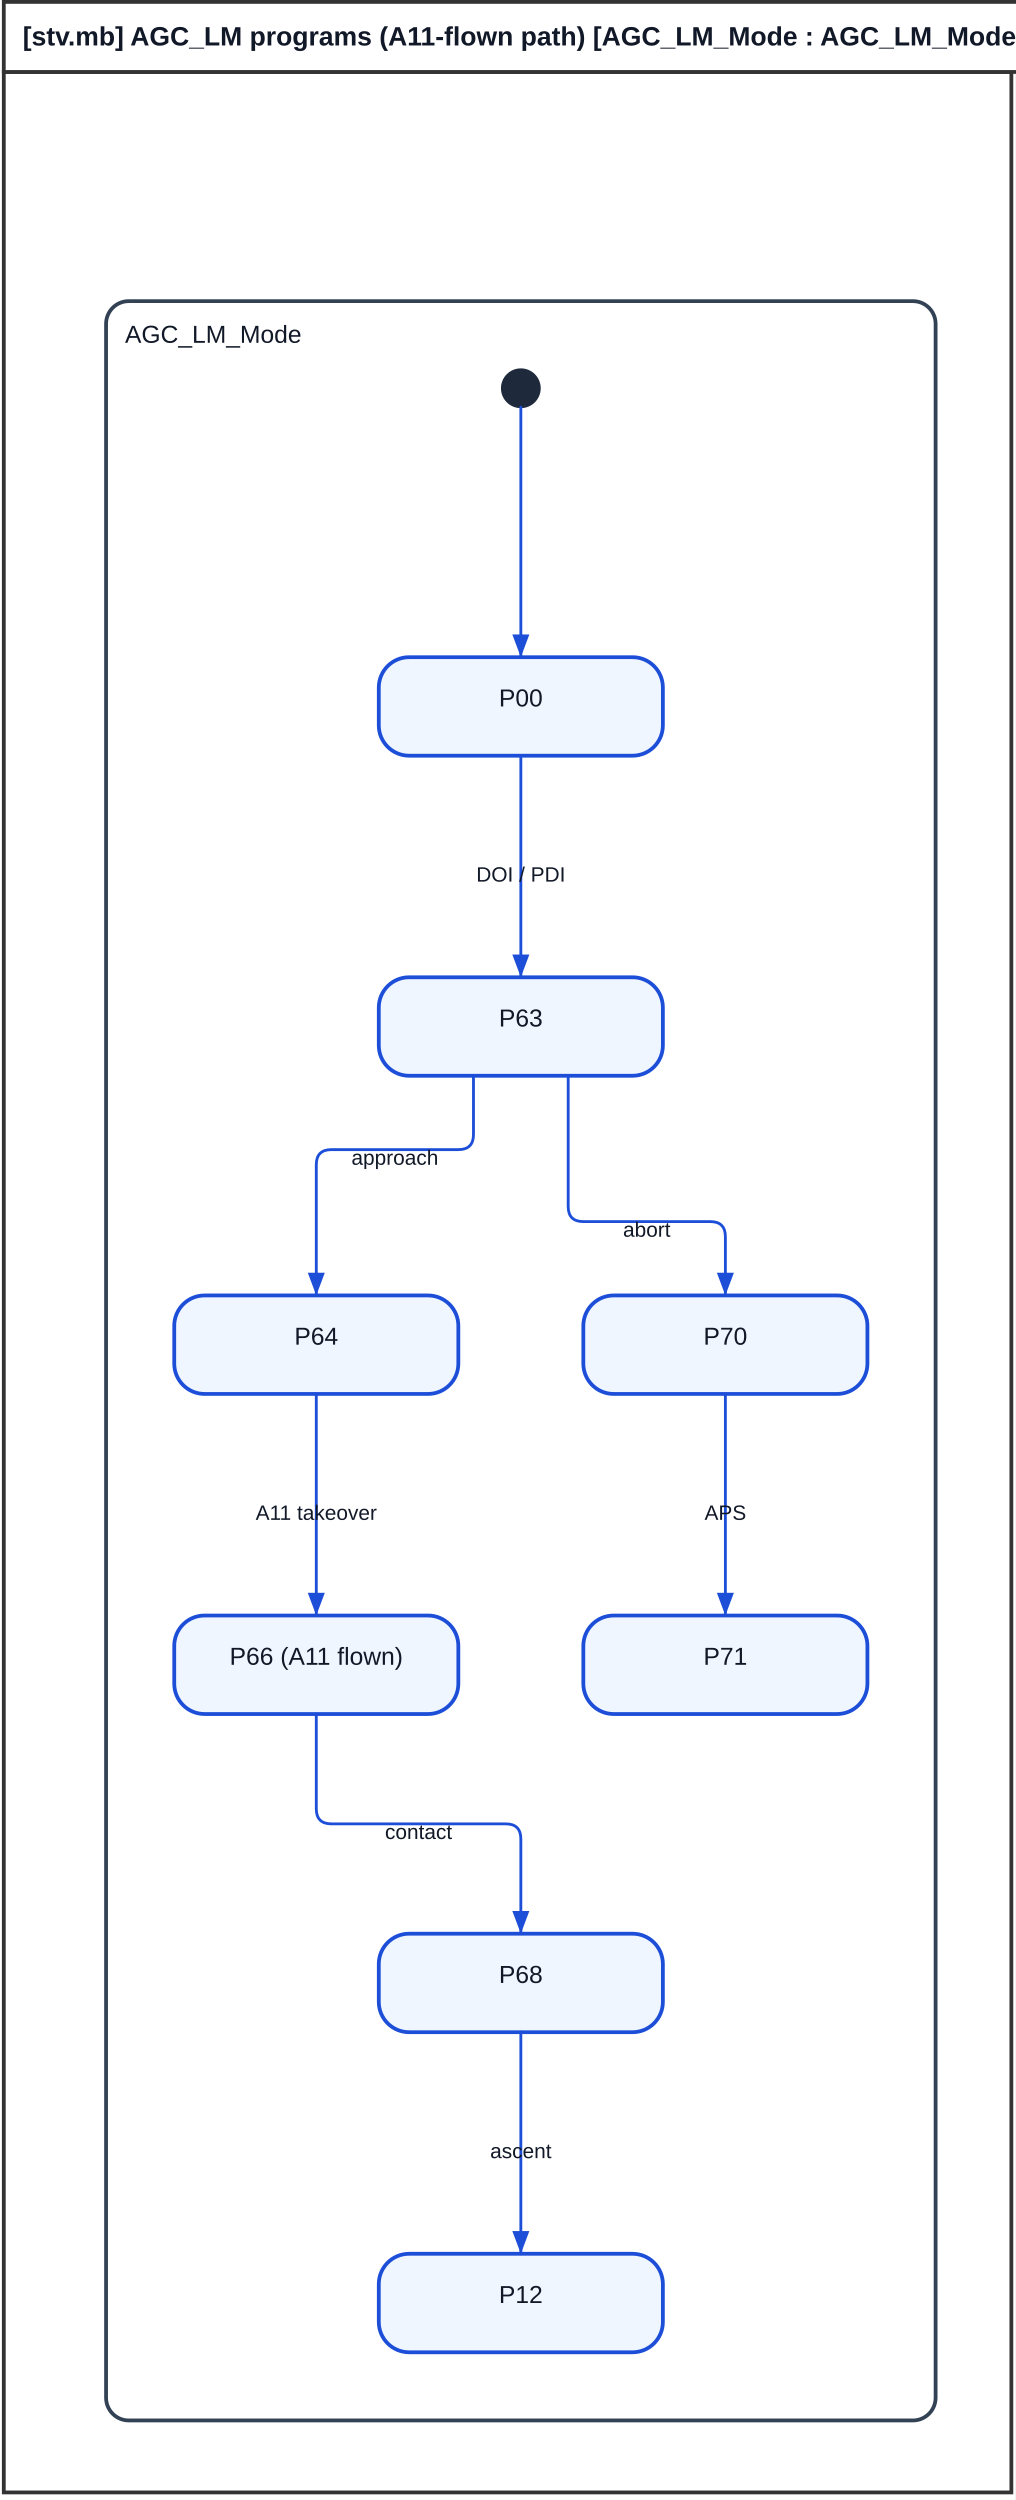
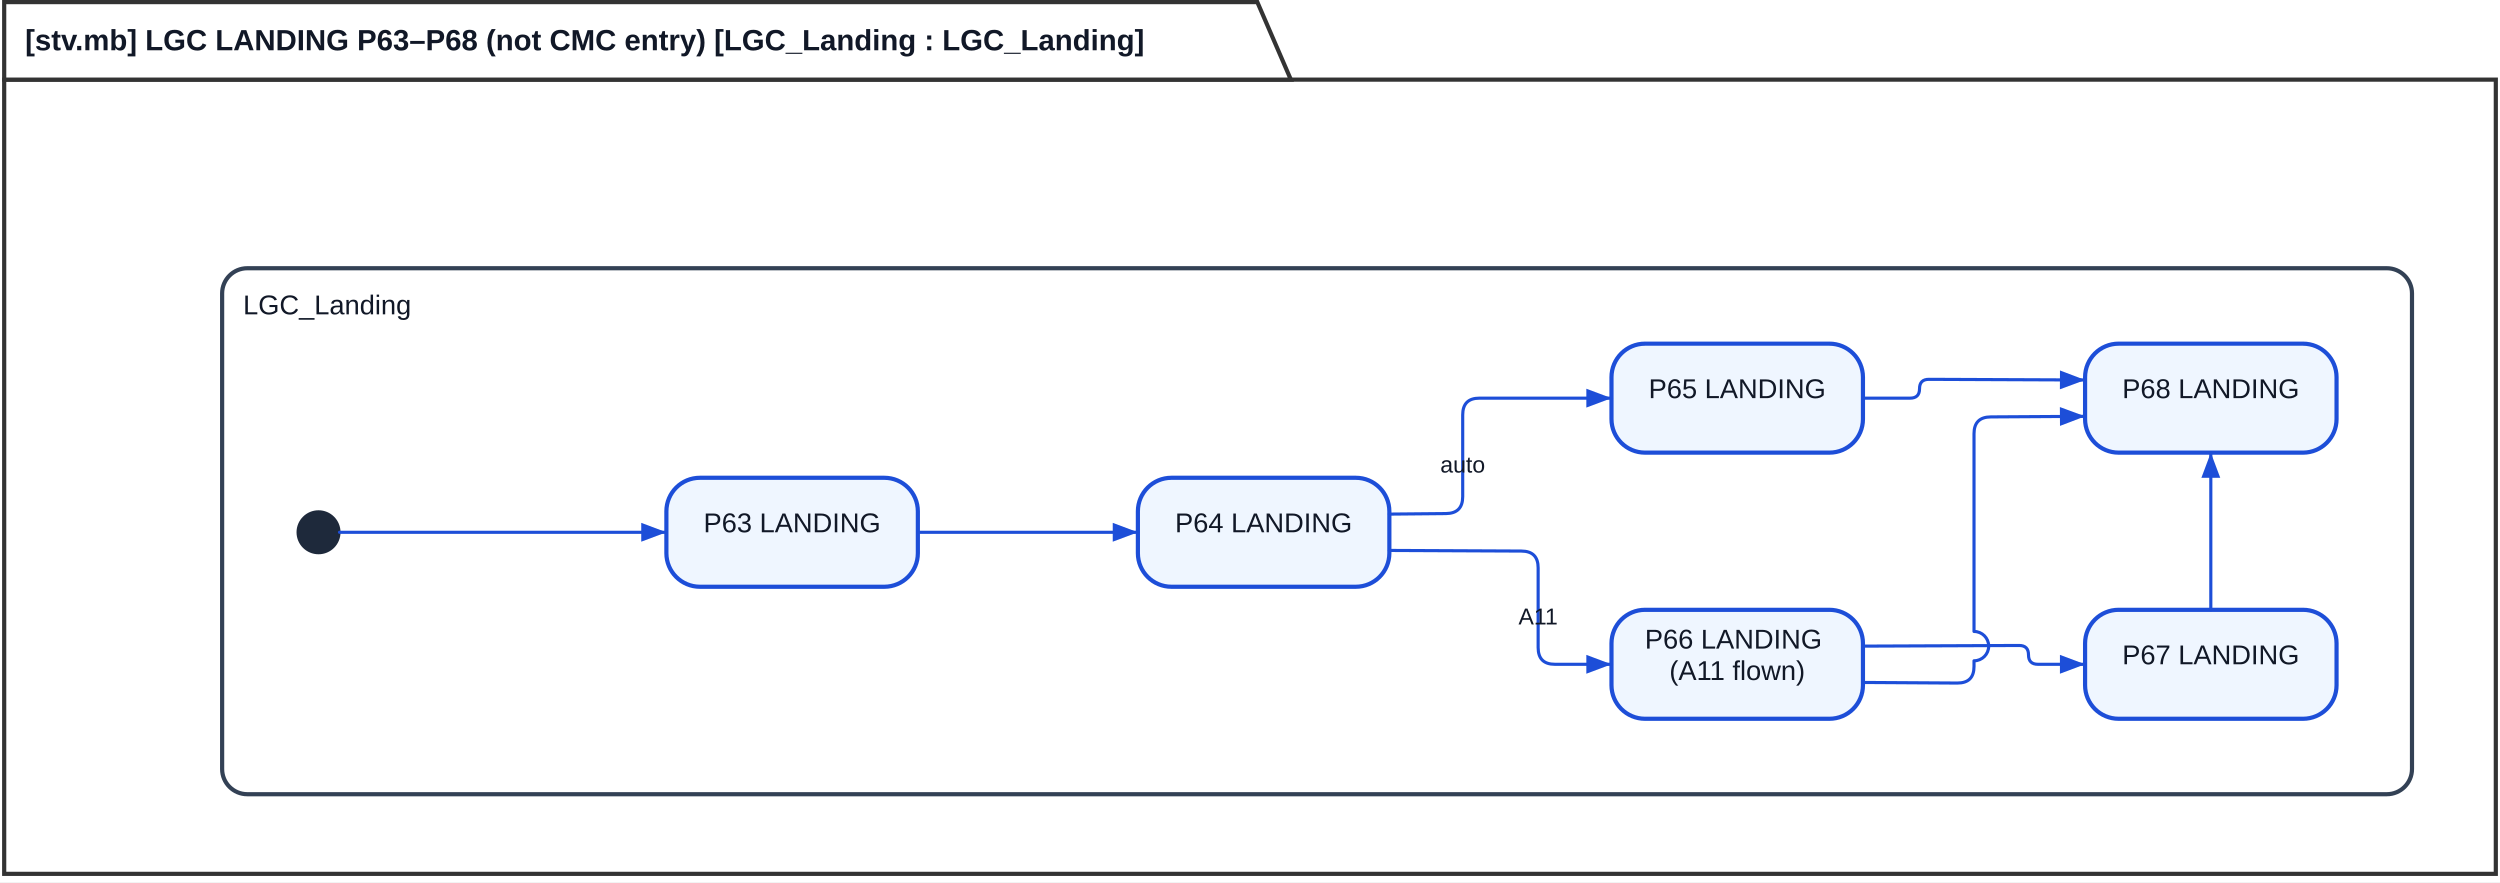
- <svg xmlns="http://www.w3.org/2000/svg" width="536" height="1320" viewBox="0 0 536 1320">
+ <svg xmlns="http://www.w3.org/2000/svg" width="1193" height="421" viewBox="0 0 1193 421">
  <defs>
    <style>text{font-family:Arial,Helvetica,sans-serif;fill:#111827}.label{font-size:13px}.small{font-size:11px}.header{font-size:14px;font-weight:600}</style>
    <marker id="arrow" markerWidth="8" markerHeight="6" refX="8" refY="3" orient="auto">
      <polygon points="0 0,8 3,0 6" fill="#1D4ED8" />
    </marker>
    <marker id="arrow-dark" markerWidth="8" markerHeight="6" refX="8" refY="3" orient="auto">
      <polygon points="0 0,8 3,0 6" fill="#334155" />
    </marker>
    <marker id="composition" markerWidth="12" markerHeight="12" refX="0" refY="6" orient="auto" markerUnits="strokeWidth">
      <polygon points="0 6,6 0,12 6,6 12" fill="#111827" stroke="#111827" />
    </marker>
  </defs>
-   <rect x="0" y="0" width="536" height="1320" fill="#FFFFFF" />
-   <rect x="2" y="38" width="532" height="1278" fill="none" stroke="#333333" stroke-width="2" />
-   <path d="M 2 1 H 576 L 592 38 H 2 Z" fill="#FFFFFF" stroke="#333333" stroke-width="2" />
-   <text class="header" x="12" y="24">[stv.mb] AGC_LM programs (A11-flown path) [AGC_LM_Mode : AGC_LM_Mode]</text>
-   <rect x="2" y="38" width="532" height="1280" fill="none" stroke="#333333" stroke-width="0" />
+   <rect x="0" y="0" width="1193" height="421" fill="#FFFFFF" />
+   <rect x="2" y="38" width="1189" height="379" fill="none" stroke="#333333" stroke-width="2" />
+   <path d="M 2 1 H 600 L 616 38 H 2 Z" fill="#FFFFFF" stroke="#333333" stroke-width="2" />
+   <text class="header" x="12" y="24">[stv.mb] LGC LANDING P63–P68 (not CMC entry) [LGC_Landing : LGC_Landing]</text>
+   <rect x="2" y="38" width="1189" height="381" fill="none" stroke="#333333" stroke-width="0" />
  <g transform="translate(2,40)">
-     <rect id="boundary" x="54" y="119" width="438" height="1119" rx="12" fill="#FFFFFF" stroke="#334155" stroke-width="2" />
-     <text class="label" x="64" y="141">AGC_LM_Mode</text>
-     <circle id="initial" cx="273" cy="165" r="10" fill="#1E293B" stroke="#1E293B" stroke-width="1" />
-     <rect id="p00" x="198" y="307" width="150" height="52" rx="16" fill="#EFF6FF" stroke="#1D4ED8" stroke-width="2" />
-     <text class="label" text-anchor="middle" x="273" y="333">P00</text>
-     <rect id="p63" x="198" y="476" width="150" height="52" rx="16" fill="#EFF6FF" stroke="#1D4ED8" stroke-width="2" />
-     <text class="label" text-anchor="middle" x="273" y="502">P63</text>
-     <rect id="p64" x="90" y="644" width="150" height="52" rx="16" fill="#EFF6FF" stroke="#1D4ED8" stroke-width="2" />
-     <text class="label" text-anchor="middle" x="165" y="670">P64</text>
-     <rect id="p66" x="90" y="813" width="150" height="52" rx="16" fill="#EFF6FF" stroke="#1D4ED8" stroke-width="2" />
-     <text class="label" text-anchor="middle" x="165" y="839">P66 (A11 flown)</text>
-     <rect id="p68" x="198" y="981" width="150" height="52" rx="16" fill="#EFF6FF" stroke="#1D4ED8" stroke-width="2" />
-     <text class="label" text-anchor="middle" x="273" y="1007">P68</text>
-     <rect id="p70" x="306" y="644" width="150" height="52" rx="16" fill="#EFF6FF" stroke="#1D4ED8" stroke-width="2" />
-     <text class="label" text-anchor="middle" x="381" y="670">P70</text>
-     <rect id="p71" x="306" y="813" width="150" height="52" rx="16" fill="#EFF6FF" stroke="#1D4ED8" stroke-width="2" />
-     <text class="label" text-anchor="middle" x="381" y="839">P71</text>
-     <rect id="p12" x="198" y="1150" width="150" height="52" rx="16" fill="#EFF6FF" stroke="#1D4ED8" stroke-width="2" />
-     <text class="label" text-anchor="middle" x="273" y="1176">P12</text>
-     <path d="M 273,175 L 273,307" fill="none" stroke="#1D4ED8" stroke-width="1.5" stroke-linejoin="round" stroke-linecap="round" marker-end="url(#arrow)" />
-     <path d="M 273,359 L 273,476" fill="none" stroke="#1D4ED8" stroke-width="1.5" stroke-linejoin="round" stroke-linecap="round" marker-end="url(#arrow)" />
-     <path d="M 247.995,528 L 247.999,559 Q 248,567 240,567 L 173,567 Q 165,567 165,575 L 165,644" fill="none" stroke="#1D4ED8" stroke-width="1.5" stroke-linejoin="round" stroke-linecap="round" marker-end="url(#arrow)" />
-     <path d="M 165,696 L 165,813" fill="none" stroke="#1D4ED8" stroke-width="1.5" stroke-linejoin="round" stroke-linecap="round" marker-end="url(#arrow)" />
-     <path d="M 165,865 L 165,915 Q 165,923 173,923 L 265,923 Q 273,923 273,931 L 273,981" fill="none" stroke="#1D4ED8" stroke-width="1.5" stroke-linejoin="round" stroke-linecap="round" marker-end="url(#arrow)" />
-     <path d="M 298.005,528 L 298.001,597 Q 298,605 306,605 L 373,605 Q 381,605 381,613 L 381,644" fill="none" stroke="#1D4ED8" stroke-width="1.5" stroke-linejoin="round" stroke-linecap="round" marker-end="url(#arrow)" />
-     <path d="M 381,696 L 381,813" fill="none" stroke="#1D4ED8" stroke-width="1.5" stroke-linejoin="round" stroke-linecap="round" marker-end="url(#arrow)" />
-     <path d="M 273,1033 L 273,1150" fill="none" stroke="#1D4ED8" stroke-width="1.5" stroke-linejoin="round" stroke-linecap="round" marker-end="url(#arrow)" />
-     <text class="small" text-anchor="middle" x="273" y="425.5">DOI / PDI</text>
-     <text class="small" text-anchor="middle" x="206.5" y="575">approach</text>
-     <text class="small" text-anchor="middle" x="165" y="762.5">A11 takeover</text>
-     <text class="small" text-anchor="middle" x="219" y="931">contact</text>
-     <text class="small" text-anchor="middle" x="339.5" y="613">abort</text>
-     <text class="small" text-anchor="middle" x="381" y="762.5">APS</text>
-     <text class="small" text-anchor="middle" x="273" y="1099.5">ascent</text>
+     <rect id="boundary" x="104" y="88" width="1045" height="251" rx="12" fill="#FFFFFF" stroke="#334155" stroke-width="2" />
+     <text class="label" x="114" y="110">LGC_Landing</text>
+     <circle id="initial" cx="150" cy="214" r="10" fill="#1E293B" stroke="#1E293B" stroke-width="1" />
+     <rect id="p63" x="316" y="188" width="120" height="52" rx="16" fill="#EFF6FF" stroke="#1D4ED8" stroke-width="2" />
+     <text class="label" text-anchor="middle" x="376" y="214">P63 LANDING</text>
+     <rect id="p64" x="541" y="188" width="120" height="52" rx="16" fill="#EFF6FF" stroke="#1D4ED8" stroke-width="2" />
+     <text class="label" text-anchor="middle" x="601" y="214">P64 LANDING</text>
+     <rect id="p65" x="767" y="124" width="120" height="52" rx="16" fill="#EFF6FF" stroke="#1D4ED8" stroke-width="2" />
+     <text class="label" text-anchor="middle" x="827" y="150">P65 LANDING</text>
+     <rect id="p66" x="767" y="251" width="120" height="52" rx="16" fill="#EFF6FF" stroke="#1D4ED8" stroke-width="2" />
+     <text class="label" text-anchor="middle">
+       <tspan x="827" y="269.5">P66 LANDING</tspan>
+       <tspan x="827" dy="15">(A11 flown)</tspan>
+     </text>
+     <rect id="p67" x="993" y="251" width="120" height="52" rx="16" fill="#EFF6FF" stroke="#1D4ED8" stroke-width="2" />
+     <text class="label" text-anchor="middle" x="1053" y="277">P67 LANDING</text>
+     <rect id="p68" x="993" y="124" width="120" height="52" rx="16" fill="#EFF6FF" stroke="#1D4ED8" stroke-width="2" />
+     <text class="label" text-anchor="middle" x="1053" y="150">P68 LANDING</text>
+     <path d="M 160,214 L 316,214" fill="none" stroke="#1D4ED8" stroke-width="1.5" stroke-linejoin="round" stroke-linecap="round" marker-end="url(#arrow)" />
+     <path d="M 436,214 L 541,214" fill="none" stroke="#1D4ED8" stroke-width="1.5" stroke-linejoin="round" stroke-linecap="round" marker-end="url(#arrow)" />
+     <path d="M 661,205.332 L 688,205.076 Q 696,205 696,197 L 696,158 Q 696,150 704,150 L 767,150" fill="none" stroke="#1D4ED8" stroke-width="1.5" stroke-linejoin="round" stroke-linecap="round" marker-end="url(#arrow)" />
+     <path d="M 661,222.668 L 724,222.963 Q 732,223 732,231 L 732,269 Q 732,277 740,277 L 767,277" fill="none" stroke="#1D4ED8" stroke-width="1.5" stroke-linejoin="round" stroke-linecap="round" marker-end="url(#arrow)" />
+     <path d="M 887,268.332 L 961.5,268.019 Q 966,268 966,272.5 L 966,272.5 Q 966,277 970.5,277 L 993,277" fill="none" stroke="#1D4ED8" stroke-width="1.5" stroke-linejoin="round" stroke-linecap="round" marker-end="url(#arrow)" />
+     <path d="M 887,150 L 909.5,150 Q 914,150 914,145.5 L 914,145.5 Q 914,141 918.5,141.019 L 993,141.332" fill="none" stroke="#1D4ED8" stroke-width="1.5" stroke-linejoin="round" stroke-linecap="round" marker-end="url(#arrow)" />
+     <path d="M 887,285.668 L 932,285.95 Q 940,286 940,278 L 940,275.332 A 7 7 0 0 0 940,261.332 L 940,167 Q 940,159 948,158.95 L 993,158.668" fill="none" stroke="#1D4ED8" stroke-width="1.5" stroke-linejoin="round" stroke-linecap="round" marker-end="url(#arrow)" />
+     <path d="M 1053,251 L 1053,251 L 1053,176 L 1053,176" fill="none" stroke="#1D4ED8" stroke-width="1.5" stroke-linejoin="round" stroke-linecap="round" marker-end="url(#arrow)" />
+     <text class="small" text-anchor="middle" x="696" y="185.5">auto</text>
+     <text class="small" text-anchor="middle" x="732" y="258">A11</text>
  </g>
</svg>
